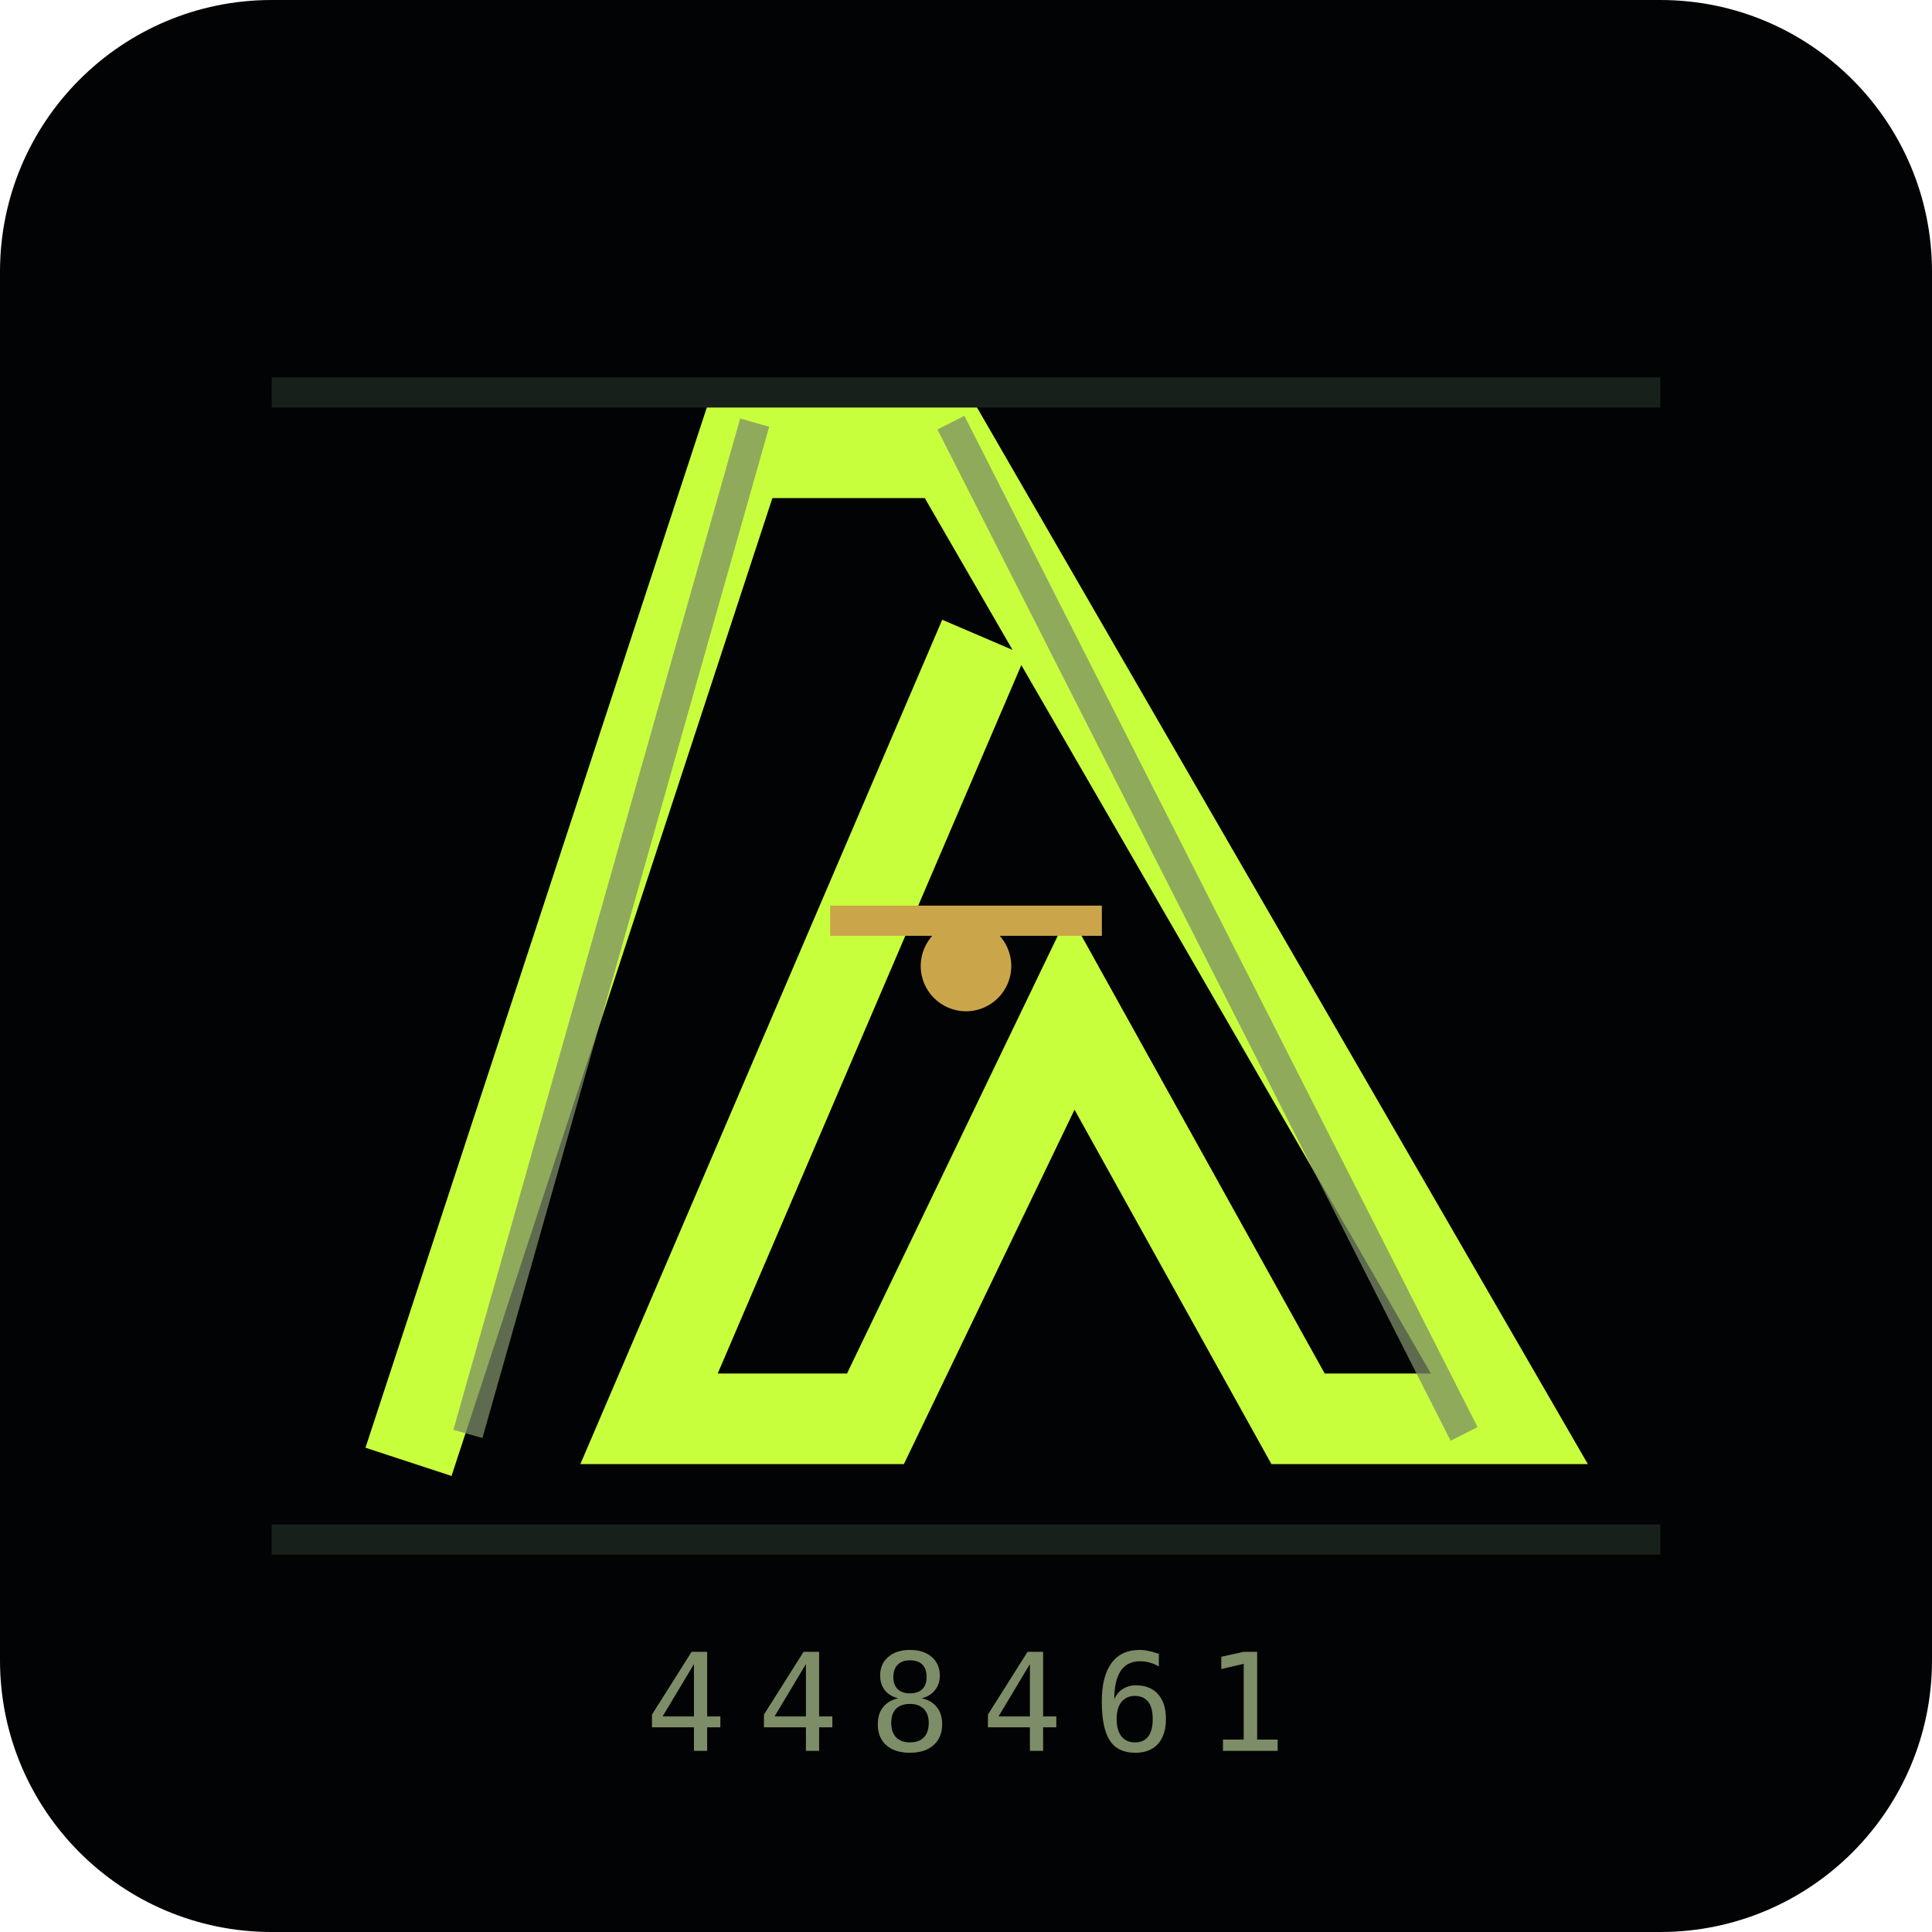
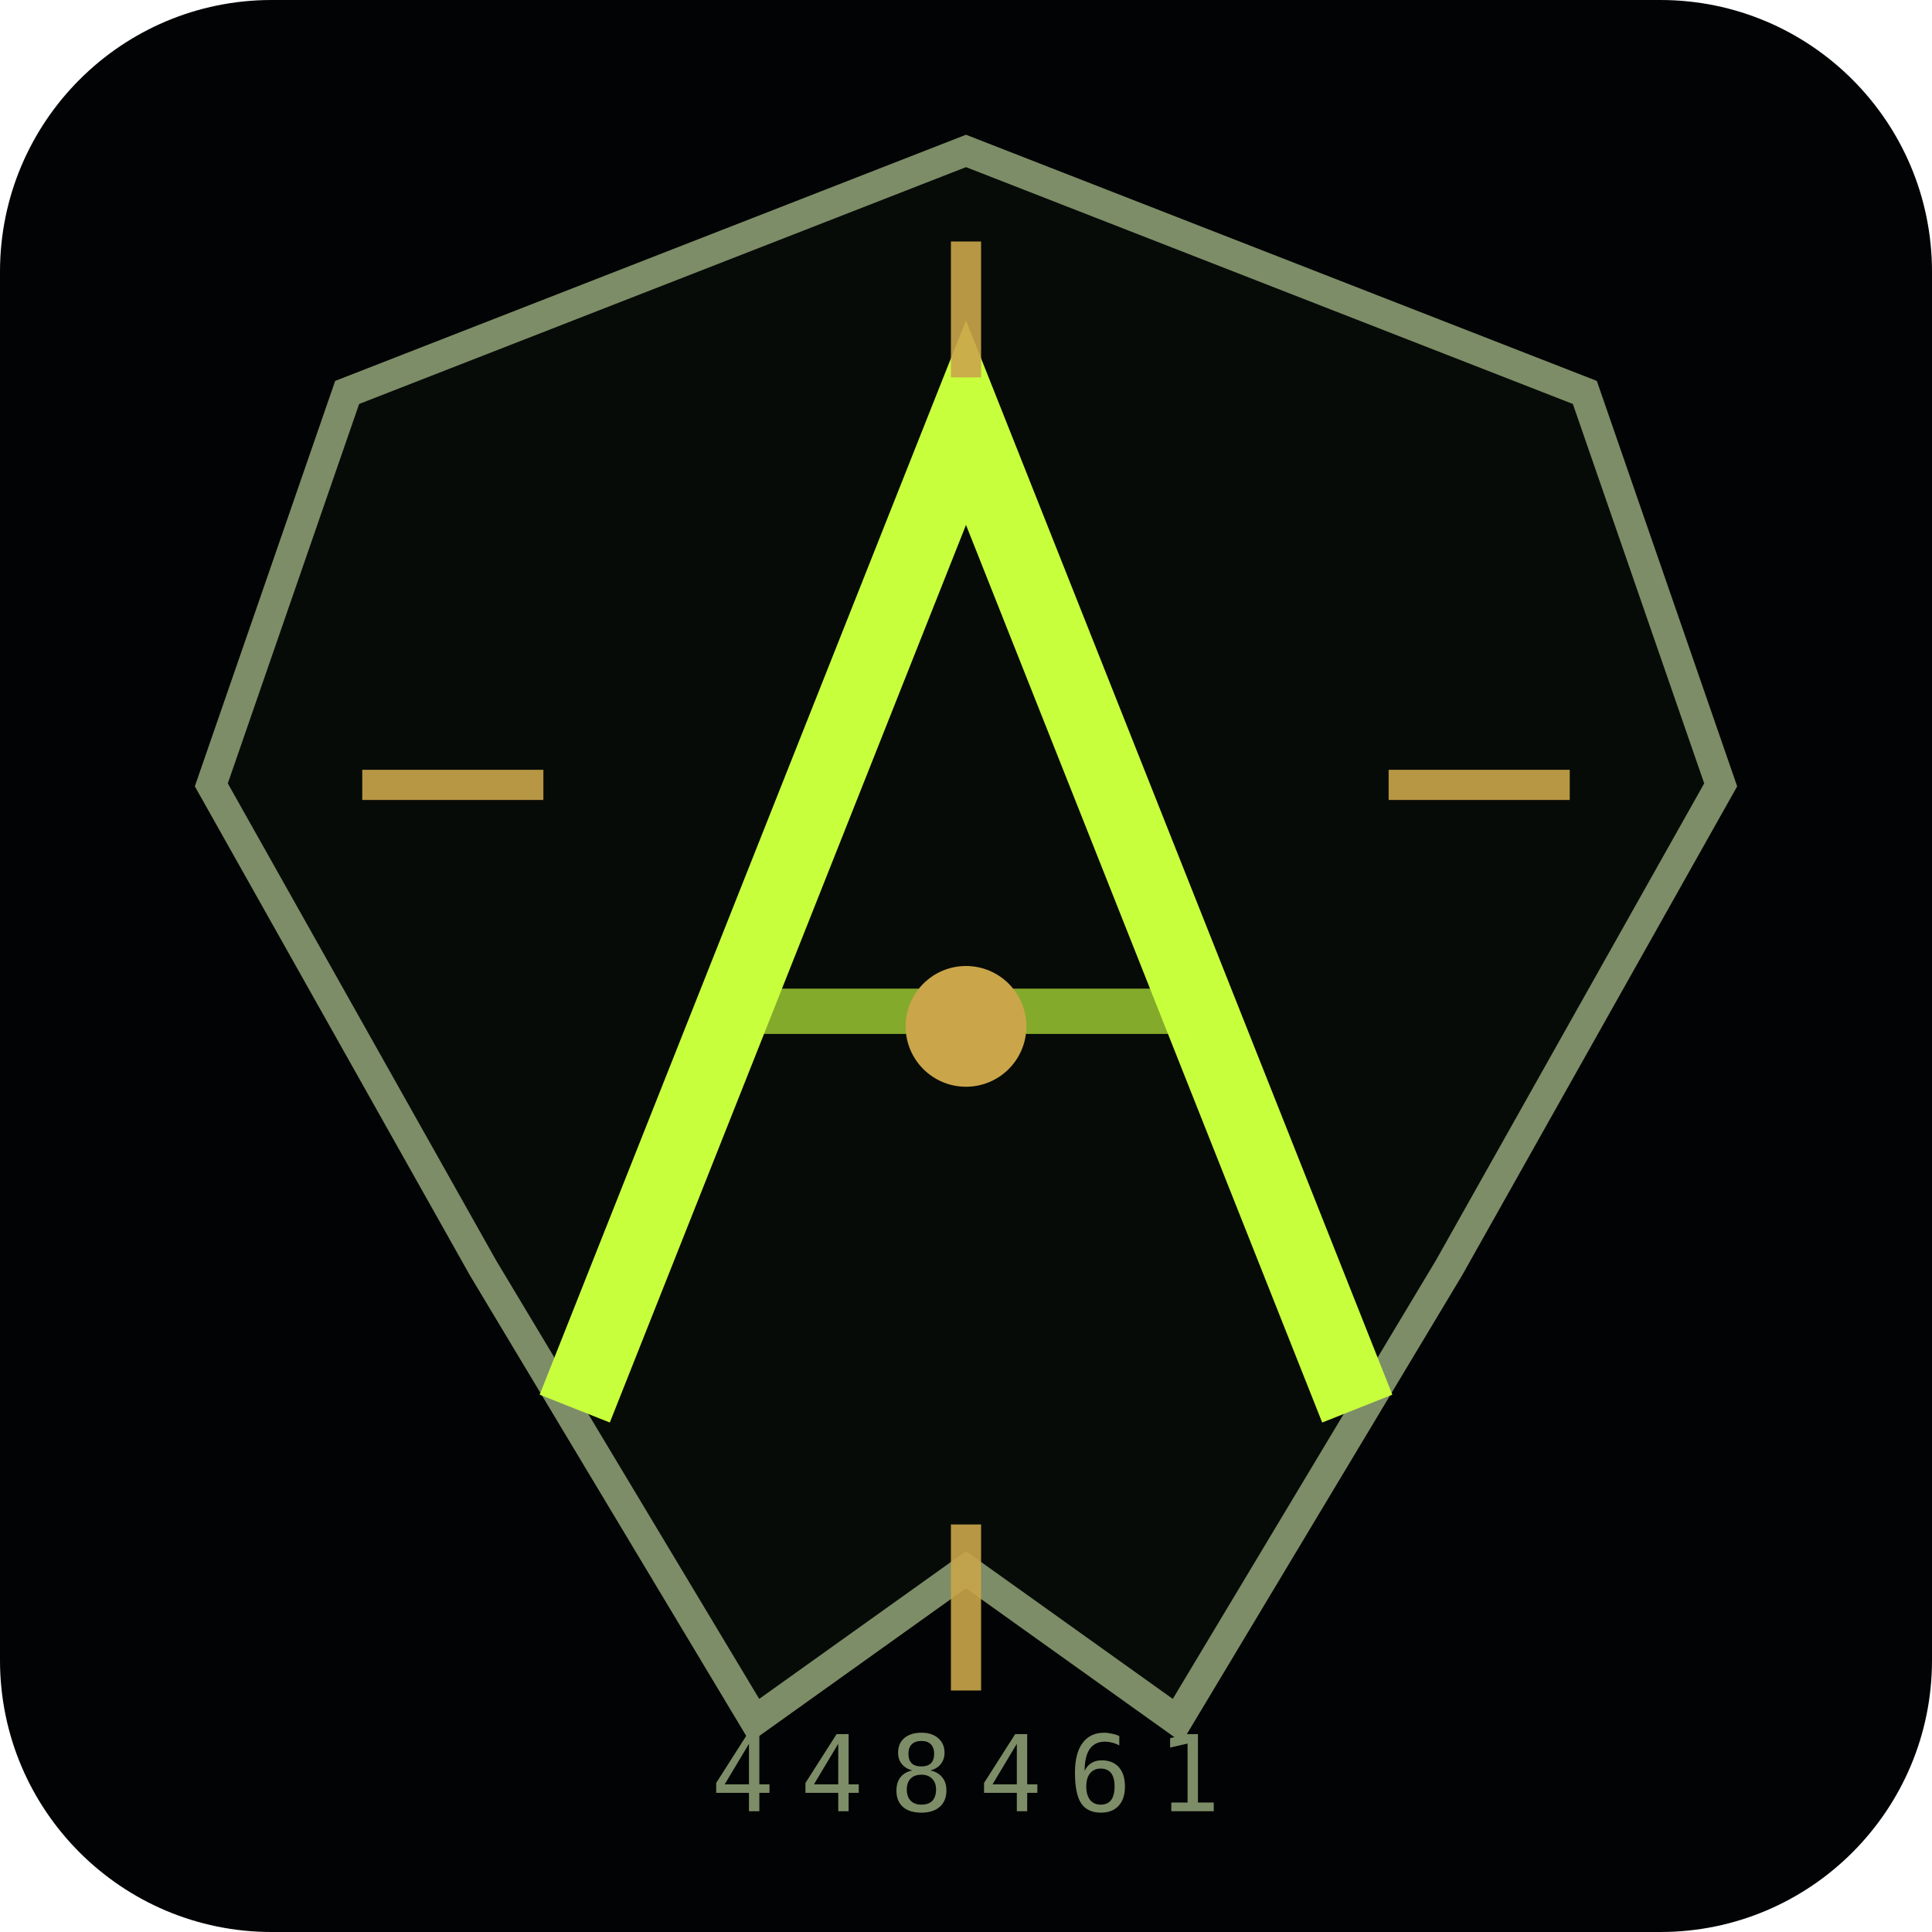
<svg xmlns="http://www.w3.org/2000/svg" viewBox="0 0 128 128">
  <rect width="128" height="128" rx="18" fill="#020304" />
-   <path d="M18 26h92M18 102h92" stroke="#17201b" stroke-width="2" />
-   <path d="M28 94 49 30h14l37 64H86L71 67 58 94H43l21-49" fill="none" stroke="#c8ff3d" stroke-width="6" stroke-linecap="square" stroke-linejoin="miter" />
-   <path d="M31 95 50 28M97 95 63 28" stroke="#7d8d67" stroke-width="2" opacity=".75" />
-   <path d="M55 61h18" stroke="#caa54a" stroke-width="2" />
-   <circle cx="64" cy="64" r="3" fill="#caa54a" />
-   <text x="64" y="116" text-anchor="middle" font-family="monospace" font-size="9" letter-spacing="2" fill="#7d8d67">448461</text>
+   <path d="M64 10 105 26 114 52 96 84 78 114 64 104 50 114 32 84 14 52 23 26Z" fill="#070b08" stroke="#7d8d67" stroke-width="2" />
+   <path d="M39 91 64 28 89 91" fill="none" stroke="#c8ff3d" stroke-width="5" stroke-linecap="square" />
+   <path d="M49 67h30" stroke="#c8ff3d" stroke-width="3" opacity=".65" />
+   <path d="M24 52h12M92 52h12M64 16v9M64 101v11" stroke="#caa54a" stroke-width="2" opacity=".9" />
+   <circle cx="64" cy="68" r="4" fill="#caa54a" />
+   <text x="64" y="120" text-anchor="middle" font-family="monospace" font-size="7" letter-spacing="1.7" fill="#7d8d67">448461</text>
</svg>
